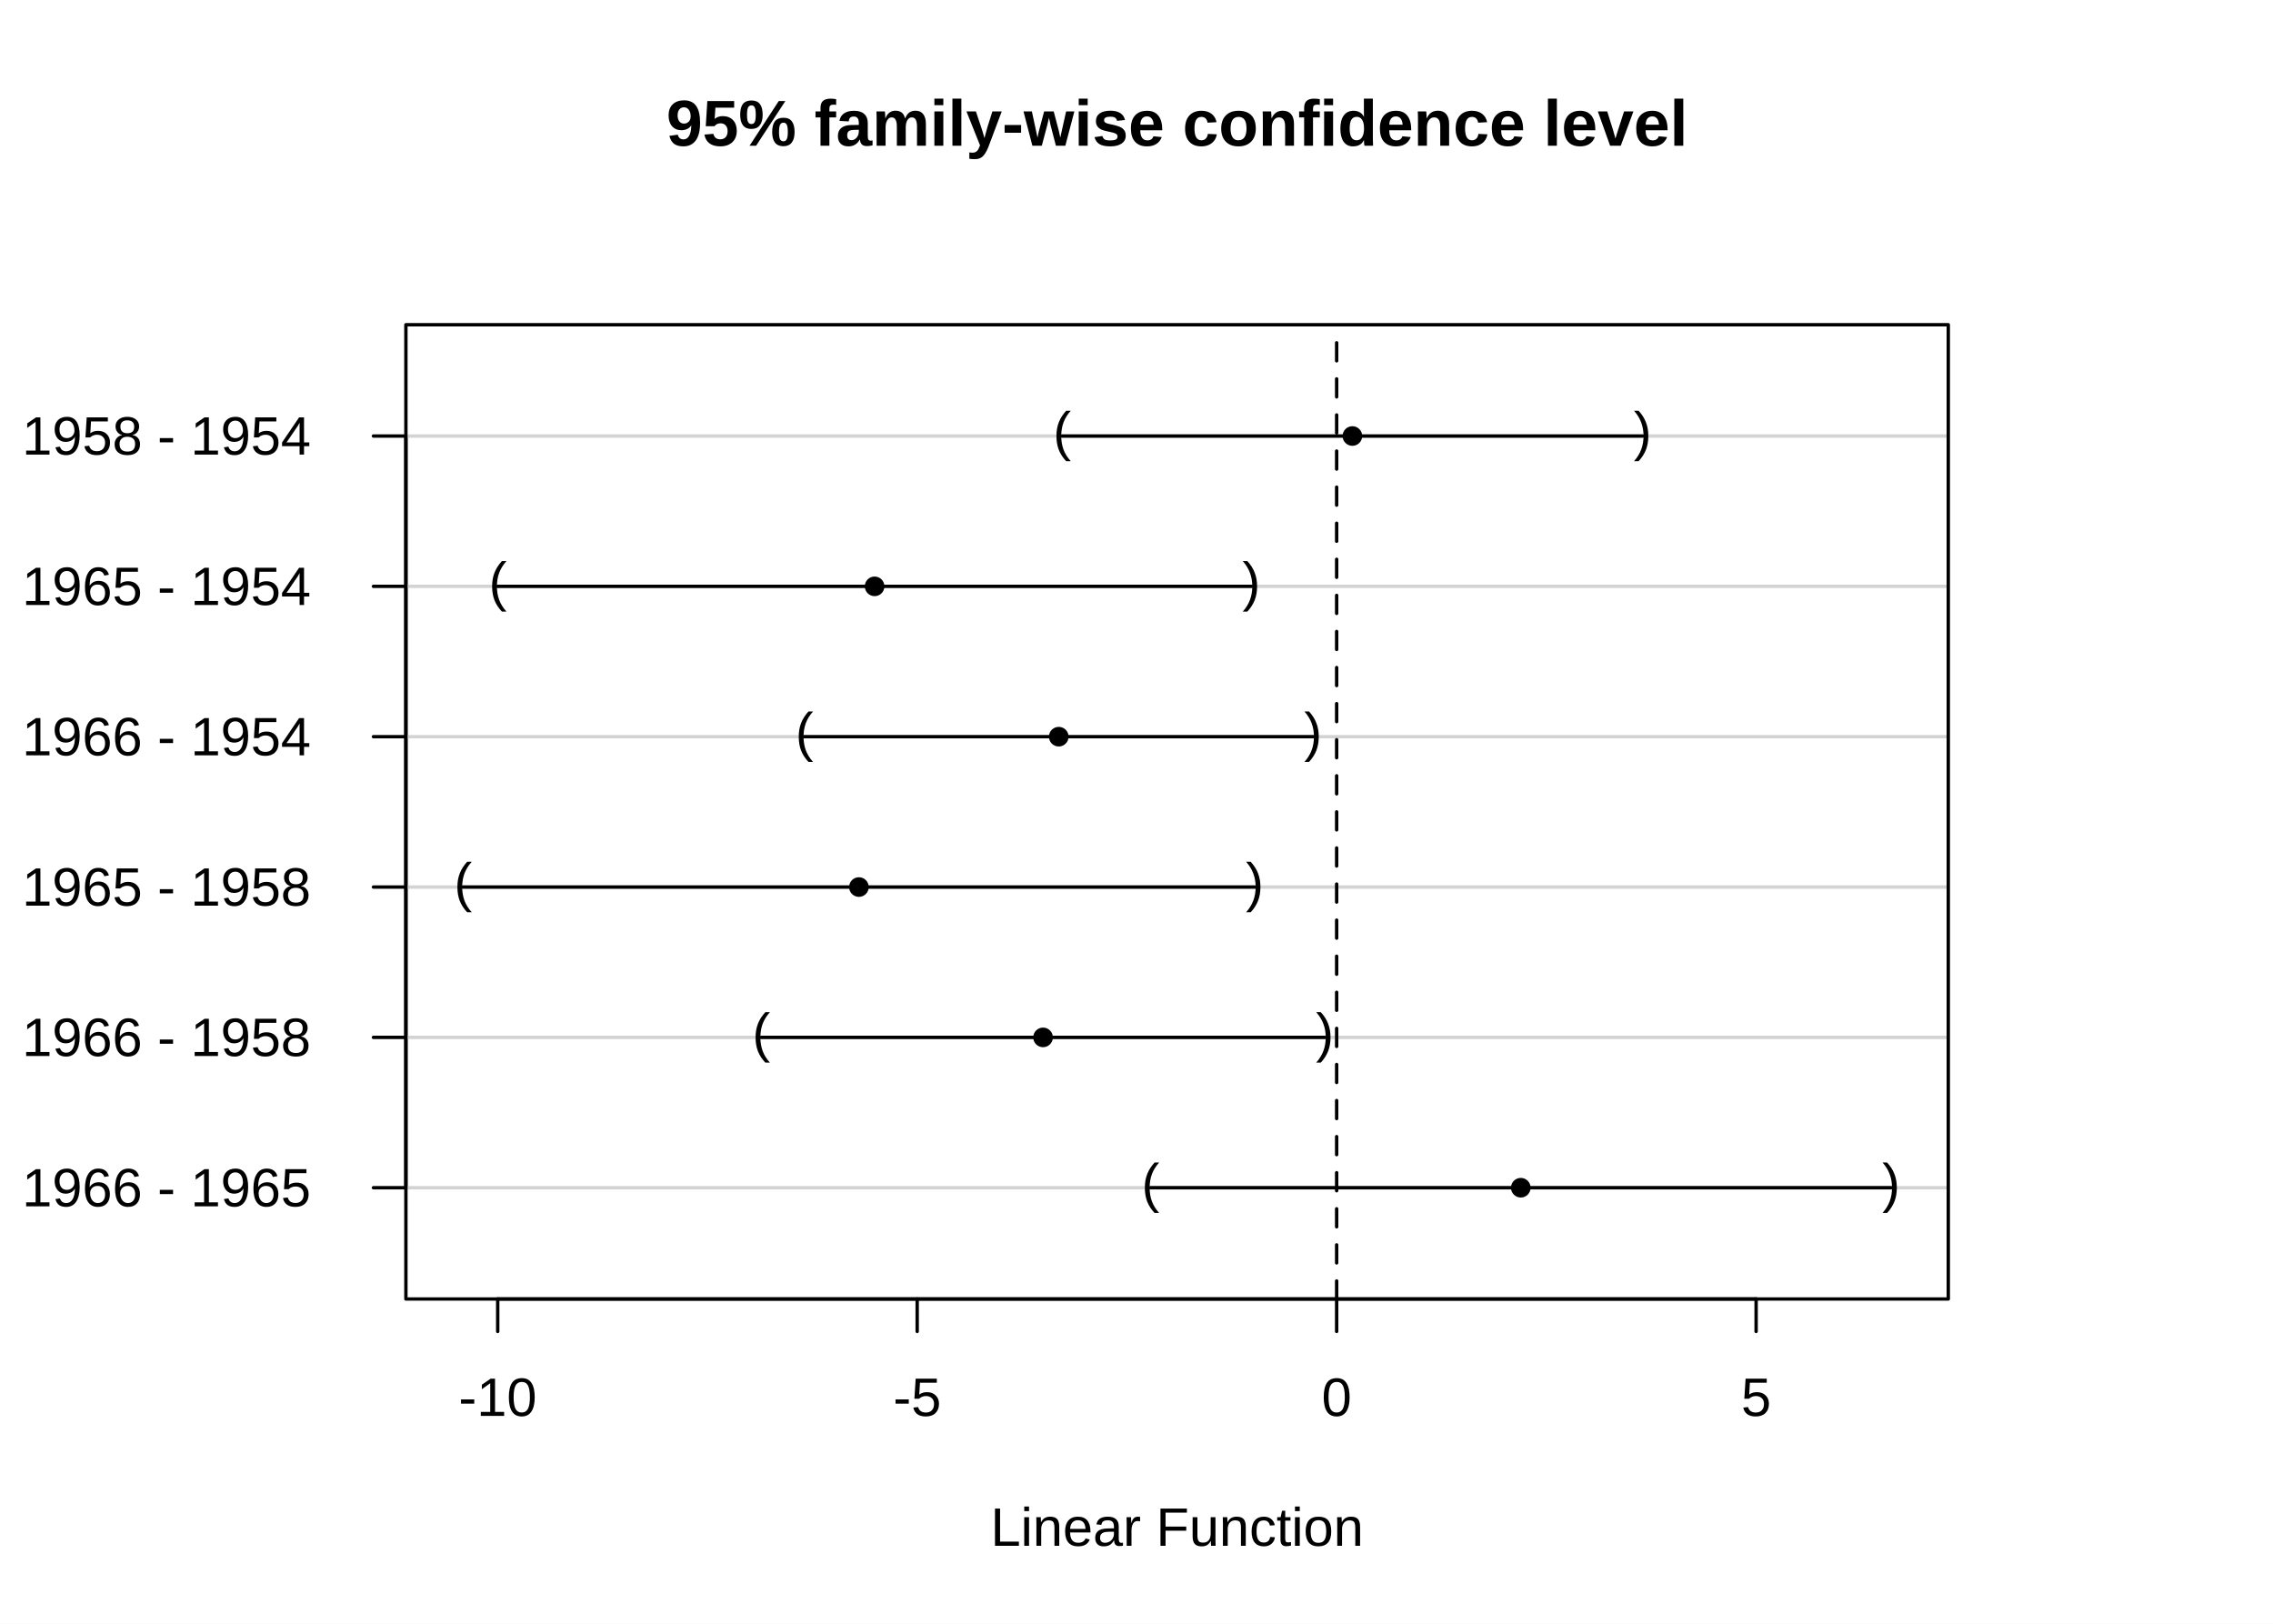
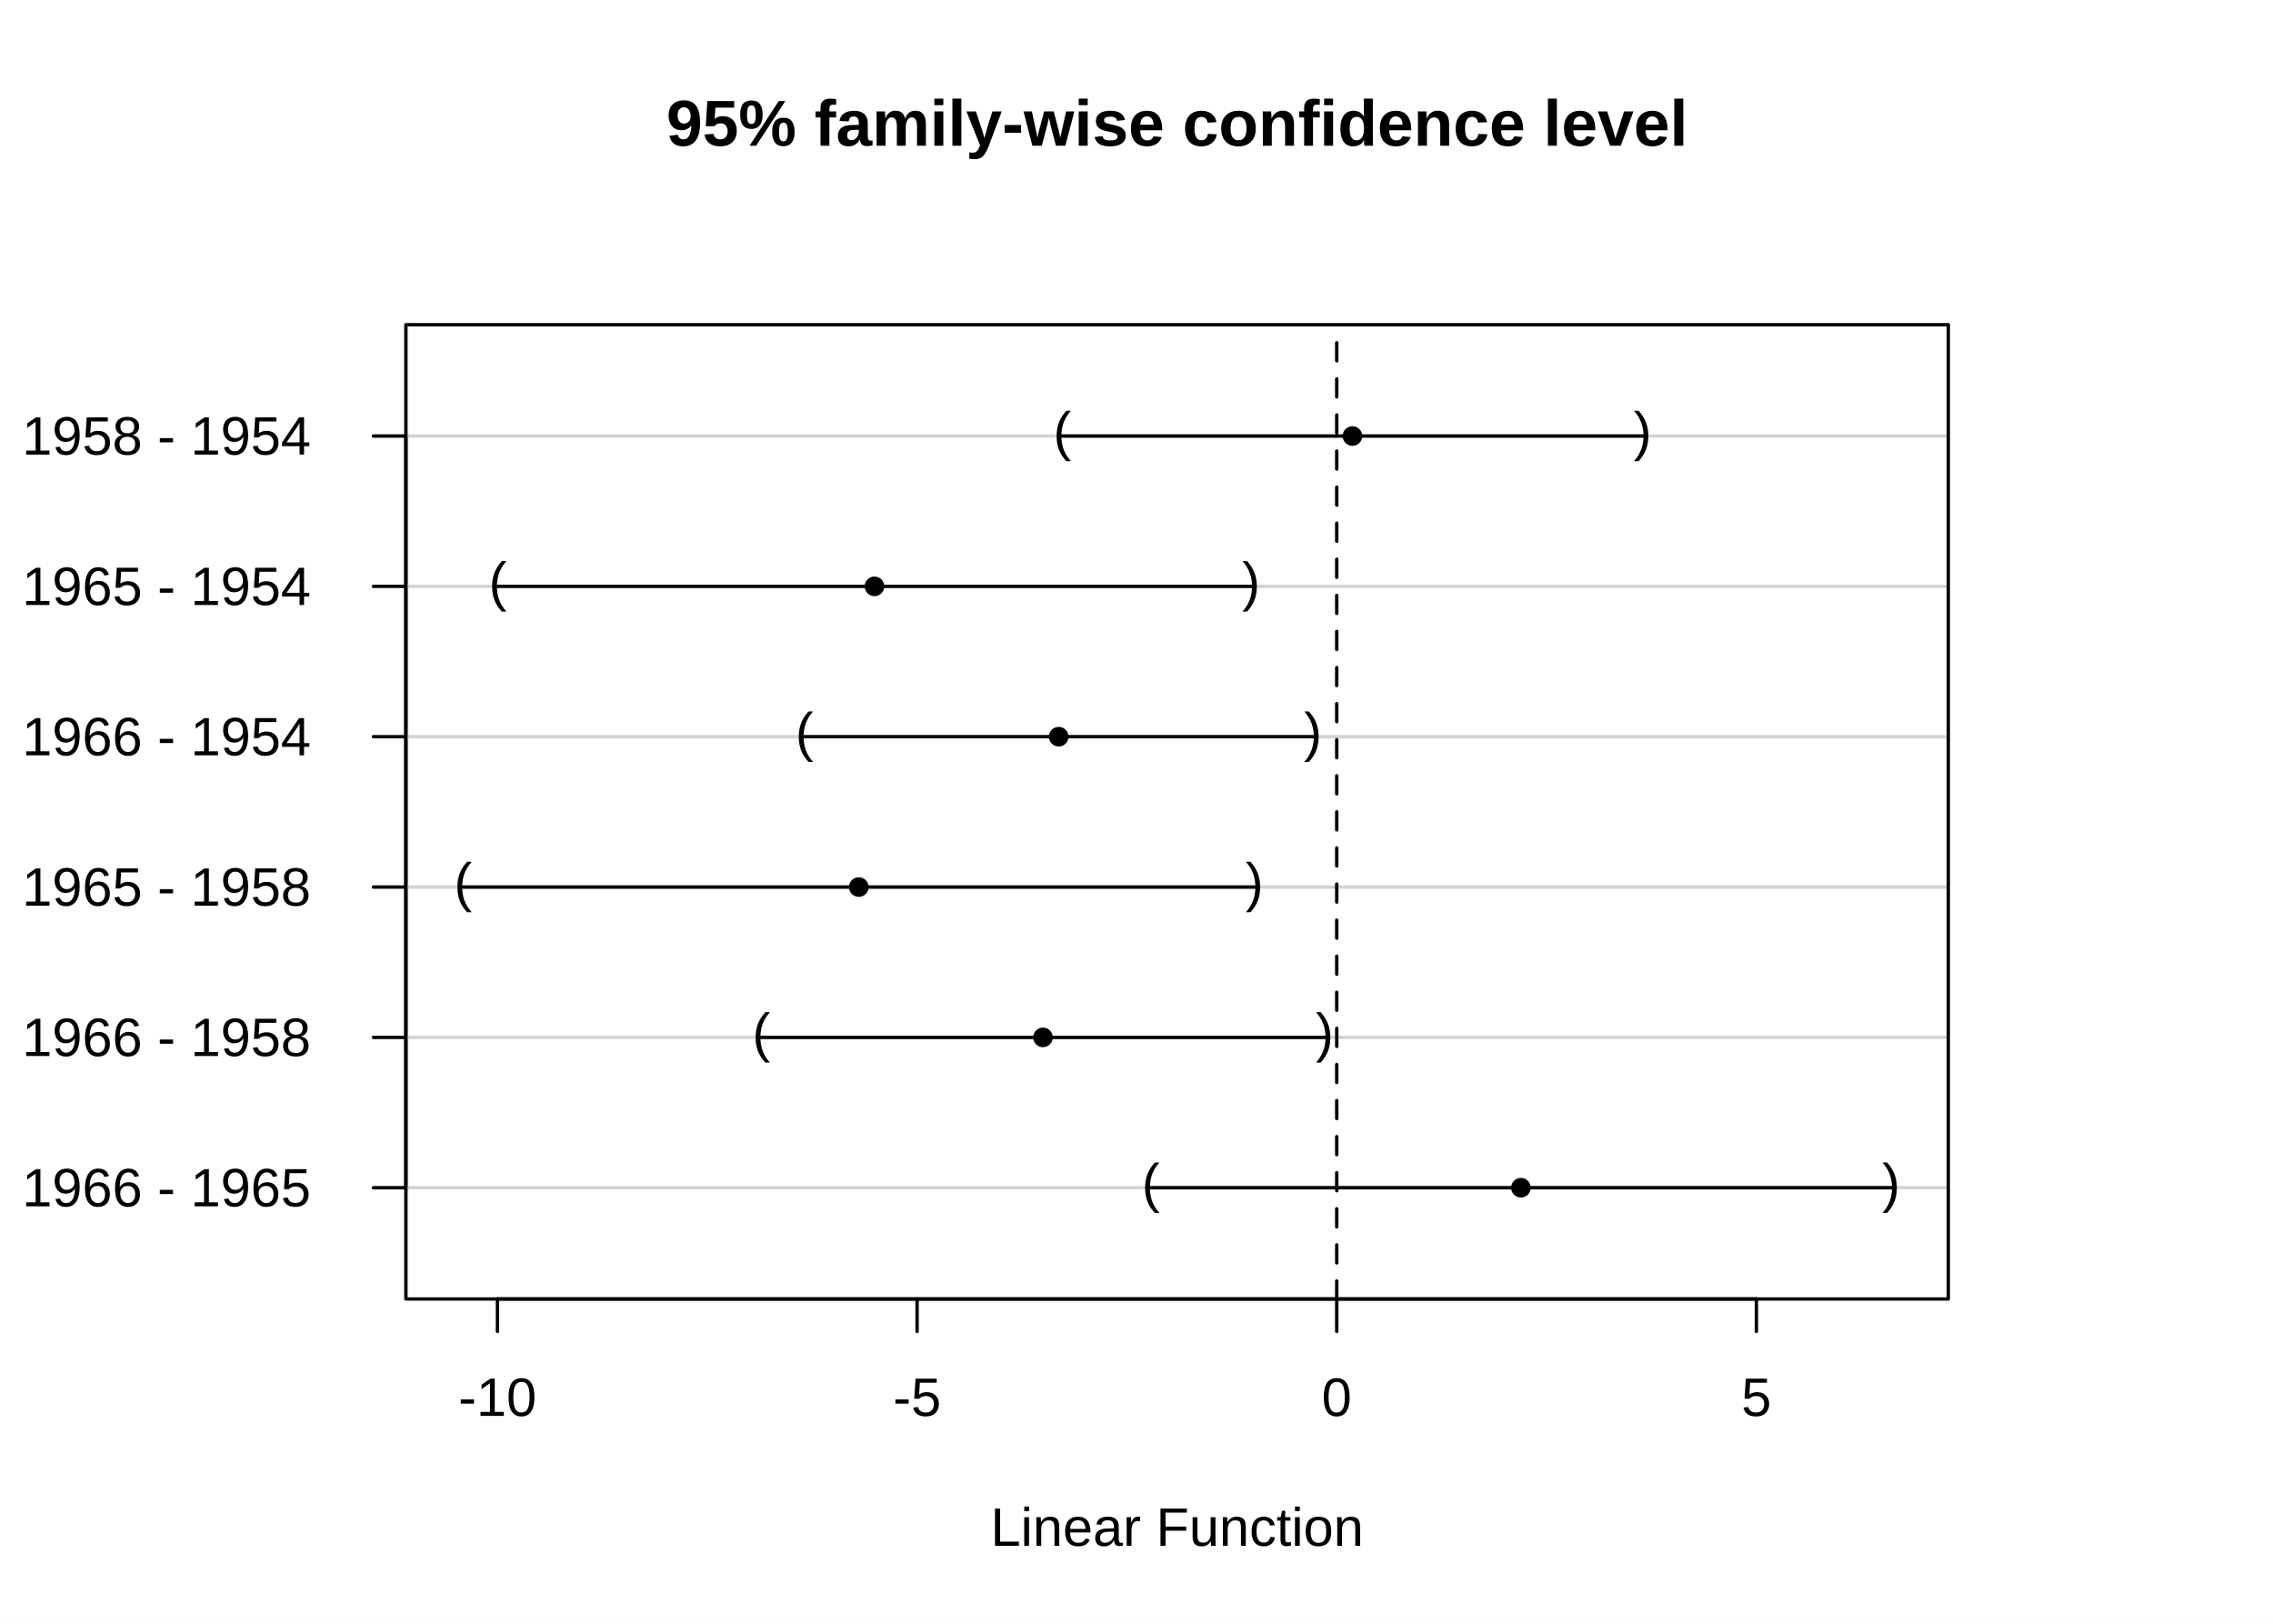
<svg xmlns="http://www.w3.org/2000/svg" viewBox="0 0 504.00 360.00">
  <defs>
    <style type="text/css">
    line, polyline, polygon, path, rect, circle {
      fill: none;
      stroke: #000000;
      stroke-linecap: round;
      stroke-linejoin: round;
      stroke-miterlimit: 10.00;
    }
  </style>
  </defs>
  <rect width="100%" height="100%" style="stroke: none; fill: #FFFFFF;" />
-   <line x1="110.36" y1="288.00" x2="389.39" y2="288.00" style="stroke-width: 0.75;" />
-   <line x1="110.36" y1="288.00" x2="110.36" y2="295.20" style="stroke-width: 0.75;" />
-   <line x1="203.37" y1="288.00" x2="203.37" y2="295.20" style="stroke-width: 0.75;" />
-   <line x1="296.38" y1="288.00" x2="296.38" y2="295.20" style="stroke-width: 0.75;" />
-   <line x1="389.39" y1="288.00" x2="389.39" y2="295.20" style="stroke-width: 0.75;" />
-   <text x="101.69" y="313.92" style="font-size: 12.00px; font-family: Arimo;" textLength="17.34px" lengthAdjust="spacingAndGlyphs">-10</text>
-   <text x="198.04" y="313.92" style="font-size: 12.00px; font-family: Arimo;" textLength="10.67px" lengthAdjust="spacingAndGlyphs">-5</text>
-   <text x="293.05" y="313.92" style="font-size: 12.00px; font-family: Arimo;" textLength="6.67px" lengthAdjust="spacingAndGlyphs">0</text>
-   <text x="386.06" y="313.92" style="font-size: 12.00px; font-family: Arimo;" textLength="6.67px" lengthAdjust="spacingAndGlyphs">5</text>
+   <line x1="110.30" y1="288.00" x2="389.45" y2="288.00" style="stroke-width: 0.75;" />
+   <line x1="110.30" y1="288.00" x2="110.30" y2="295.20" style="stroke-width: 0.75;" />
+   <line x1="203.35" y1="288.00" x2="203.35" y2="295.20" style="stroke-width: 0.75;" />
+   <line x1="296.40" y1="288.00" x2="296.40" y2="295.20" style="stroke-width: 0.75;" />
+   <line x1="389.45" y1="288.00" x2="389.45" y2="295.20" style="stroke-width: 0.75;" />
+   <text x="101.63" y="313.92" style="font-size: 12.00px; font-family: Arimo;" textLength="17.34px" lengthAdjust="spacingAndGlyphs">-10</text>
+   <text x="198.01" y="313.92" style="font-size: 12.00px; font-family: Arimo;" textLength="10.67px" lengthAdjust="spacingAndGlyphs">-5</text>
+   <text x="293.06" y="313.92" style="font-size: 12.00px; font-family: Arimo;" textLength="6.67px" lengthAdjust="spacingAndGlyphs">0</text>
+   <text x="386.11" y="313.92" style="font-size: 12.00px; font-family: Arimo;" textLength="6.67px" lengthAdjust="spacingAndGlyphs">5</text>
  <line x1="90.00" y1="263.33" x2="90.00" y2="96.67" style="stroke-width: 0.75;" />
  <line x1="90.00" y1="263.33" x2="82.80" y2="263.33" style="stroke-width: 0.75;" />
  <line x1="90.00" y1="230.00" x2="82.80" y2="230.00" style="stroke-width: 0.75;" />
  <line x1="90.00" y1="196.67" x2="82.80" y2="196.67" style="stroke-width: 0.75;" />
  <line x1="90.00" y1="163.33" x2="82.80" y2="163.33" style="stroke-width: 0.75;" />
  <line x1="90.00" y1="130.00" x2="82.80" y2="130.00" style="stroke-width: 0.75;" />
  <line x1="90.00" y1="96.67" x2="82.80" y2="96.67" style="stroke-width: 0.75;" />
  <text x="4.88" y="267.46" style="font-size: 12.00px; font-family: Arimo;" textLength="70.72px" lengthAdjust="spacingAndGlyphs"> 1966 -  1965</text>
  <text x="4.88" y="234.13" style="font-size: 12.00px; font-family: Arimo;" textLength="70.72px" lengthAdjust="spacingAndGlyphs"> 1966 -  1958</text>
  <text x="4.88" y="200.79" style="font-size: 12.00px; font-family: Arimo;" textLength="70.72px" lengthAdjust="spacingAndGlyphs"> 1965 -  1958</text>
  <text x="4.88" y="167.46" style="font-size: 12.00px; font-family: Arimo;" textLength="70.72px" lengthAdjust="spacingAndGlyphs"> 1966 -  1954</text>
  <text x="4.88" y="134.13" style="font-size: 12.00px; font-family: Arimo;" textLength="70.72px" lengthAdjust="spacingAndGlyphs"> 1965 -  1954</text>
  <text x="4.88" y="100.79" style="font-size: 12.00px; font-family: Arimo;" textLength="70.72px" lengthAdjust="spacingAndGlyphs"> 1958 -  1954</text>
  <defs>
    <clipPath id="cpOTAuMDB8NDMyLjAwfDI4OC4wMHw3Mi4wMA==">
      <rect x="90.00" y="72.00" width="342.00" height="216.00" />
    </clipPath>
  </defs>
  <line x1="90.00" y1="96.67" x2="432.00" y2="96.67" style="stroke-width: 0.75; stroke: #D3D3D3;" clip-path="url(#cpOTAuMDB8NDMyLjAwfDI4OC4wMHw3Mi4wMA==)" />
  <line x1="90.00" y1="130.00" x2="432.00" y2="130.00" style="stroke-width: 0.75; stroke: #D3D3D3;" clip-path="url(#cpOTAuMDB8NDMyLjAwfDI4OC4wMHw3Mi4wMA==)" />
  <line x1="90.00" y1="163.33" x2="432.00" y2="163.33" style="stroke-width: 0.75; stroke: #D3D3D3;" clip-path="url(#cpOTAuMDB8NDMyLjAwfDI4OC4wMHw3Mi4wMA==)" />
  <line x1="90.00" y1="196.67" x2="432.00" y2="196.67" style="stroke-width: 0.75; stroke: #D3D3D3;" clip-path="url(#cpOTAuMDB8NDMyLjAwfDI4OC4wMHw3Mi4wMA==)" />
  <line x1="90.00" y1="230.00" x2="432.00" y2="230.00" style="stroke-width: 0.75; stroke: #D3D3D3;" clip-path="url(#cpOTAuMDB8NDMyLjAwfDI4OC4wMHw3Mi4wMA==)" />
  <line x1="90.00" y1="263.33" x2="432.00" y2="263.33" style="stroke-width: 0.75; stroke: #D3D3D3;" clip-path="url(#cpOTAuMDB8NDMyLjAwfDI4OC4wMHw3Mi4wMA==)" />
-   <line x1="296.38" y1="288.00" x2="296.38" y2="72.00" style="stroke-width: 0.75; stroke-dasharray: 4.00,4.00;" clip-path="url(#cpOTAuMDB8NDMyLjAwfDI4OC4wMHw3Mi4wMA==)" />
-   <line x1="235.50" y1="96.67" x2="364.23" y2="96.67" style="stroke-width: 0.75;" clip-path="url(#cpOTAuMDB8NDMyLjAwfDI4OC4wMHw3Mi4wMA==)" />
-   <line x1="110.37" y1="130.00" x2="277.49" y2="130.00" style="stroke-width: 0.75;" clip-path="url(#cpOTAuMDB8NDMyLjAwfDI4OC4wMHw3Mi4wMA==)" />
-   <line x1="178.36" y1="163.33" x2="291.16" y2="163.33" style="stroke-width: 0.75;" clip-path="url(#cpOTAuMDB8NDMyLjAwfDI4OC4wMHw3Mi4wMA==)" />
-   <line x1="102.67" y1="196.67" x2="278.23" y2="196.67" style="stroke-width: 0.75;" clip-path="url(#cpOTAuMDB8NDMyLjAwfDI4OC4wMHw3Mi4wMA==)" />
-   <line x1="168.79" y1="230.00" x2="293.76" y2="230.00" style="stroke-width: 0.75;" clip-path="url(#cpOTAuMDB8NDMyLjAwfDI4OC4wMHw3Mi4wMA==)" />
-   <line x1="255.10" y1="263.33" x2="419.33" y2="263.33" style="stroke-width: 0.75;" clip-path="url(#cpOTAuMDB8NDMyLjAwfDI4OC4wMHw3Mi4wMA==)" />
+   <line x1="296.40" y1="288.00" x2="296.40" y2="72.00" style="stroke-width: 0.75; stroke-dasharray: 4.00,4.00;" clip-path="url(#cpOTAuMDB8NDMyLjAwfDI4OC4wMHw3Mi4wMA==)" />
+   <line x1="235.54" y1="96.67" x2="364.22" y2="96.67" style="stroke-width: 0.75;" clip-path="url(#cpOTAuMDB8NDMyLjAwfDI4OC4wMHw3Mi4wMA==)" />
+   <line x1="110.37" y1="130.00" x2="277.43" y2="130.00" style="stroke-width: 0.75;" clip-path="url(#cpOTAuMDB8NDMyLjAwfDI4OC4wMHw3Mi4wMA==)" />
+   <line x1="178.37" y1="163.33" x2="291.13" y2="163.33" style="stroke-width: 0.75;" clip-path="url(#cpOTAuMDB8NDMyLjAwfDI4OC4wMHw3Mi4wMA==)" />
+   <line x1="102.67" y1="196.67" x2="278.16" y2="196.67" style="stroke-width: 0.75;" clip-path="url(#cpOTAuMDB8NDMyLjAwfDI4OC4wMHw3Mi4wMA==)" />
+   <line x1="168.80" y1="230.00" x2="293.73" y2="230.00" style="stroke-width: 0.75;" clip-path="url(#cpOTAuMDB8NDMyLjAwfDI4OC4wMHw3Mi4wMA==)" />
+   <line x1="255.16" y1="263.33" x2="419.33" y2="263.33" style="stroke-width: 0.75;" clip-path="url(#cpOTAuMDB8NDMyLjAwfDI4OC4wMHw3Mi4wMA==)" />
  <g clip-path="url(#cpOTAuMDB8NDMyLjAwfDI4OC4wMHw3Mi4wMA==)">
-     <text x="233.50" y="99.77" style="font-size: 12.00px; font-family: Arimo;" textLength="4.00px" lengthAdjust="spacingAndGlyphs">(</text>
+     <text x="233.54" y="99.77" style="font-size: 12.00px; font-family: Arimo;" textLength="4.00px" lengthAdjust="spacingAndGlyphs">(</text>
  </g>
  <g clip-path="url(#cpOTAuMDB8NDMyLjAwfDI4OC4wMHw3Mi4wMA==)">
    <text x="108.37" y="133.11" style="font-size: 12.00px; font-family: Arimo;" textLength="4.00px" lengthAdjust="spacingAndGlyphs">(</text>
  </g>
  <g clip-path="url(#cpOTAuMDB8NDMyLjAwfDI4OC4wMHw3Mi4wMA==)">
-     <text x="176.36" y="166.44" style="font-size: 12.00px; font-family: Arimo;" textLength="4.00px" lengthAdjust="spacingAndGlyphs">(</text>
+     <text x="176.37" y="166.44" style="font-size: 12.00px; font-family: Arimo;" textLength="4.00px" lengthAdjust="spacingAndGlyphs">(</text>
  </g>
  <g clip-path="url(#cpOTAuMDB8NDMyLjAwfDI4OC4wMHw3Mi4wMA==)">
    <text x="100.67" y="199.77" style="font-size: 12.00px; font-family: Arimo;" textLength="4.00px" lengthAdjust="spacingAndGlyphs">(</text>
  </g>
  <g clip-path="url(#cpOTAuMDB8NDMyLjAwfDI4OC4wMHw3Mi4wMA==)">
-     <text x="166.79" y="233.11" style="font-size: 12.00px; font-family: Arimo;" textLength="4.00px" lengthAdjust="spacingAndGlyphs">(</text>
+     <text x="166.80" y="233.11" style="font-size: 12.00px; font-family: Arimo;" textLength="4.00px" lengthAdjust="spacingAndGlyphs">(</text>
  </g>
  <g clip-path="url(#cpOTAuMDB8NDMyLjAwfDI4OC4wMHw3Mi4wMA==)">
-     <text x="253.10" y="266.44" style="font-size: 12.00px; font-family: Arimo;" textLength="4.00px" lengthAdjust="spacingAndGlyphs">(</text>
+     <text x="253.16" y="266.44" style="font-size: 12.00px; font-family: Arimo;" textLength="4.00px" lengthAdjust="spacingAndGlyphs">(</text>
  </g>
  <g clip-path="url(#cpOTAuMDB8NDMyLjAwfDI4OC4wMHw3Mi4wMA==)">
-     <text x="362.24" y="99.77" style="font-size: 12.00px; font-family: Arimo;" textLength="4.00px" lengthAdjust="spacingAndGlyphs">)</text>
+     <text x="362.23" y="99.77" style="font-size: 12.00px; font-family: Arimo;" textLength="4.00px" lengthAdjust="spacingAndGlyphs">)</text>
  </g>
  <g clip-path="url(#cpOTAuMDB8NDMyLjAwfDI4OC4wMHw3Mi4wMA==)">
-     <text x="275.49" y="133.11" style="font-size: 12.00px; font-family: Arimo;" textLength="4.00px" lengthAdjust="spacingAndGlyphs">)</text>
+     <text x="275.43" y="133.11" style="font-size: 12.00px; font-family: Arimo;" textLength="4.00px" lengthAdjust="spacingAndGlyphs">)</text>
  </g>
  <g clip-path="url(#cpOTAuMDB8NDMyLjAwfDI4OC4wMHw3Mi4wMA==)">
-     <text x="289.16" y="166.44" style="font-size: 12.00px; font-family: Arimo;" textLength="4.00px" lengthAdjust="spacingAndGlyphs">)</text>
+     <text x="289.13" y="166.44" style="font-size: 12.00px; font-family: Arimo;" textLength="4.00px" lengthAdjust="spacingAndGlyphs">)</text>
  </g>
  <g clip-path="url(#cpOTAuMDB8NDMyLjAwfDI4OC4wMHw3Mi4wMA==)">
-     <text x="276.23" y="199.77" style="font-size: 12.00px; font-family: Arimo;" textLength="4.00px" lengthAdjust="spacingAndGlyphs">)</text>
+     <text x="276.17" y="199.77" style="font-size: 12.00px; font-family: Arimo;" textLength="4.00px" lengthAdjust="spacingAndGlyphs">)</text>
  </g>
  <g clip-path="url(#cpOTAuMDB8NDMyLjAwfDI4OC4wMHw3Mi4wMA==)">
-     <text x="291.77" y="233.11" style="font-size: 12.00px; font-family: Arimo;" textLength="4.00px" lengthAdjust="spacingAndGlyphs">)</text>
+     <text x="291.73" y="233.11" style="font-size: 12.00px; font-family: Arimo;" textLength="4.00px" lengthAdjust="spacingAndGlyphs">)</text>
  </g>
  <g clip-path="url(#cpOTAuMDB8NDMyLjAwfDI4OC4wMHw3Mi4wMA==)">
    <text x="417.34" y="266.44" style="font-size: 12.00px; font-family: Arimo;" textLength="4.00px" lengthAdjust="spacingAndGlyphs">)</text>
  </g>
-   <circle cx="299.87" cy="96.67" r="1.80" style="stroke-width: 0.75; fill: #000000;" clip-path="url(#cpOTAuMDB8NDMyLjAwfDI4OC4wMHw3Mi4wMA==)" />
-   <circle cx="193.93" cy="130.00" r="1.80" style="stroke-width: 0.75; fill: #000000;" clip-path="url(#cpOTAuMDB8NDMyLjAwfDI4OC4wMHw3Mi4wMA==)" />
-   <circle cx="234.76" cy="163.33" r="1.80" style="stroke-width: 0.75; fill: #000000;" clip-path="url(#cpOTAuMDB8NDMyLjAwfDI4OC4wMHw3Mi4wMA==)" />
-   <circle cx="190.45" cy="196.67" r="1.80" style="stroke-width: 0.75; fill: #000000;" clip-path="url(#cpOTAuMDB8NDMyLjAwfDI4OC4wMHw3Mi4wMA==)" />
-   <circle cx="231.28" cy="230.00" r="1.80" style="stroke-width: 0.75; fill: #000000;" clip-path="url(#cpOTAuMDB8NDMyLjAwfDI4OC4wMHw3Mi4wMA==)" />
-   <circle cx="337.21" cy="263.33" r="1.80" style="stroke-width: 0.75; fill: #000000;" clip-path="url(#cpOTAuMDB8NDMyLjAwfDI4OC4wMHw3Mi4wMA==)" />
+   <circle cx="299.88" cy="96.67" r="1.80" style="stroke-width: 0.75; fill: #000000;" clip-path="url(#cpOTAuMDB8NDMyLjAwfDI4OC4wMHw3Mi4wMA==)" />
+   <circle cx="193.90" cy="130.00" r="1.80" style="stroke-width: 0.75; fill: #000000;" clip-path="url(#cpOTAuMDB8NDMyLjAwfDI4OC4wMHw3Mi4wMA==)" />
+   <circle cx="234.75" cy="163.33" r="1.80" style="stroke-width: 0.75; fill: #000000;" clip-path="url(#cpOTAuMDB8NDMyLjAwfDI4OC4wMHw3Mi4wMA==)" />
+   <circle cx="190.42" cy="196.67" r="1.80" style="stroke-width: 0.75; fill: #000000;" clip-path="url(#cpOTAuMDB8NDMyLjAwfDI4OC4wMHw3Mi4wMA==)" />
+   <circle cx="231.26" cy="230.00" r="1.80" style="stroke-width: 0.75; fill: #000000;" clip-path="url(#cpOTAuMDB8NDMyLjAwfDI4OC4wMHw3Mi4wMA==)" />
+   <circle cx="337.24" cy="263.33" r="1.80" style="stroke-width: 0.75; fill: #000000;" clip-path="url(#cpOTAuMDB8NDMyLjAwfDI4OC4wMHw3Mi4wMA==)" />
  <defs>
    <clipPath id="cpMC4wMHw1MDQuMDB8MzYwLjAwfDAuMDA=">
      <rect x="0.00" y="0.00" width="504.00" height="360.00" />
    </clipPath>
  </defs>
  <g clip-path="url(#cpMC4wMHw1MDQuMDB8MzYwLjAwfDAuMDA=)">
    <text x="147.75" y="32.31" style="font-size: 14.40px; font-weight: bold; font-family: Arimo;" textLength="226.50px" lengthAdjust="spacingAndGlyphs">95% family-wise confidence level</text>
  </g>
  <g clip-path="url(#cpMC4wMHw1MDQuMDB8MzYwLjAwfDAuMDA=)">
    <text x="261.00" y="49.59" style="font-size: 14.40px; font-weight: bold; font-family: Arimo;" textLength="0.00px" lengthAdjust="spacingAndGlyphs" />
  </g>
  <g clip-path="url(#cpMC4wMHw1MDQuMDB8MzYwLjAwfDAuMDA=)">
    <text x="219.64" y="342.72" style="font-size: 12.00px; font-family: Arimo;" textLength="82.72px" lengthAdjust="spacingAndGlyphs">Linear Function</text>
  </g>
  <polyline points="90.00,288.00 432.00,288.00 432.00,72.00 90.00,72.00 90.00,288.00 " style="stroke-width: 0.75;" clip-path="url(#cpMC4wMHw1MDQuMDB8MzYwLjAwfDAuMDA=)" />
</svg>
